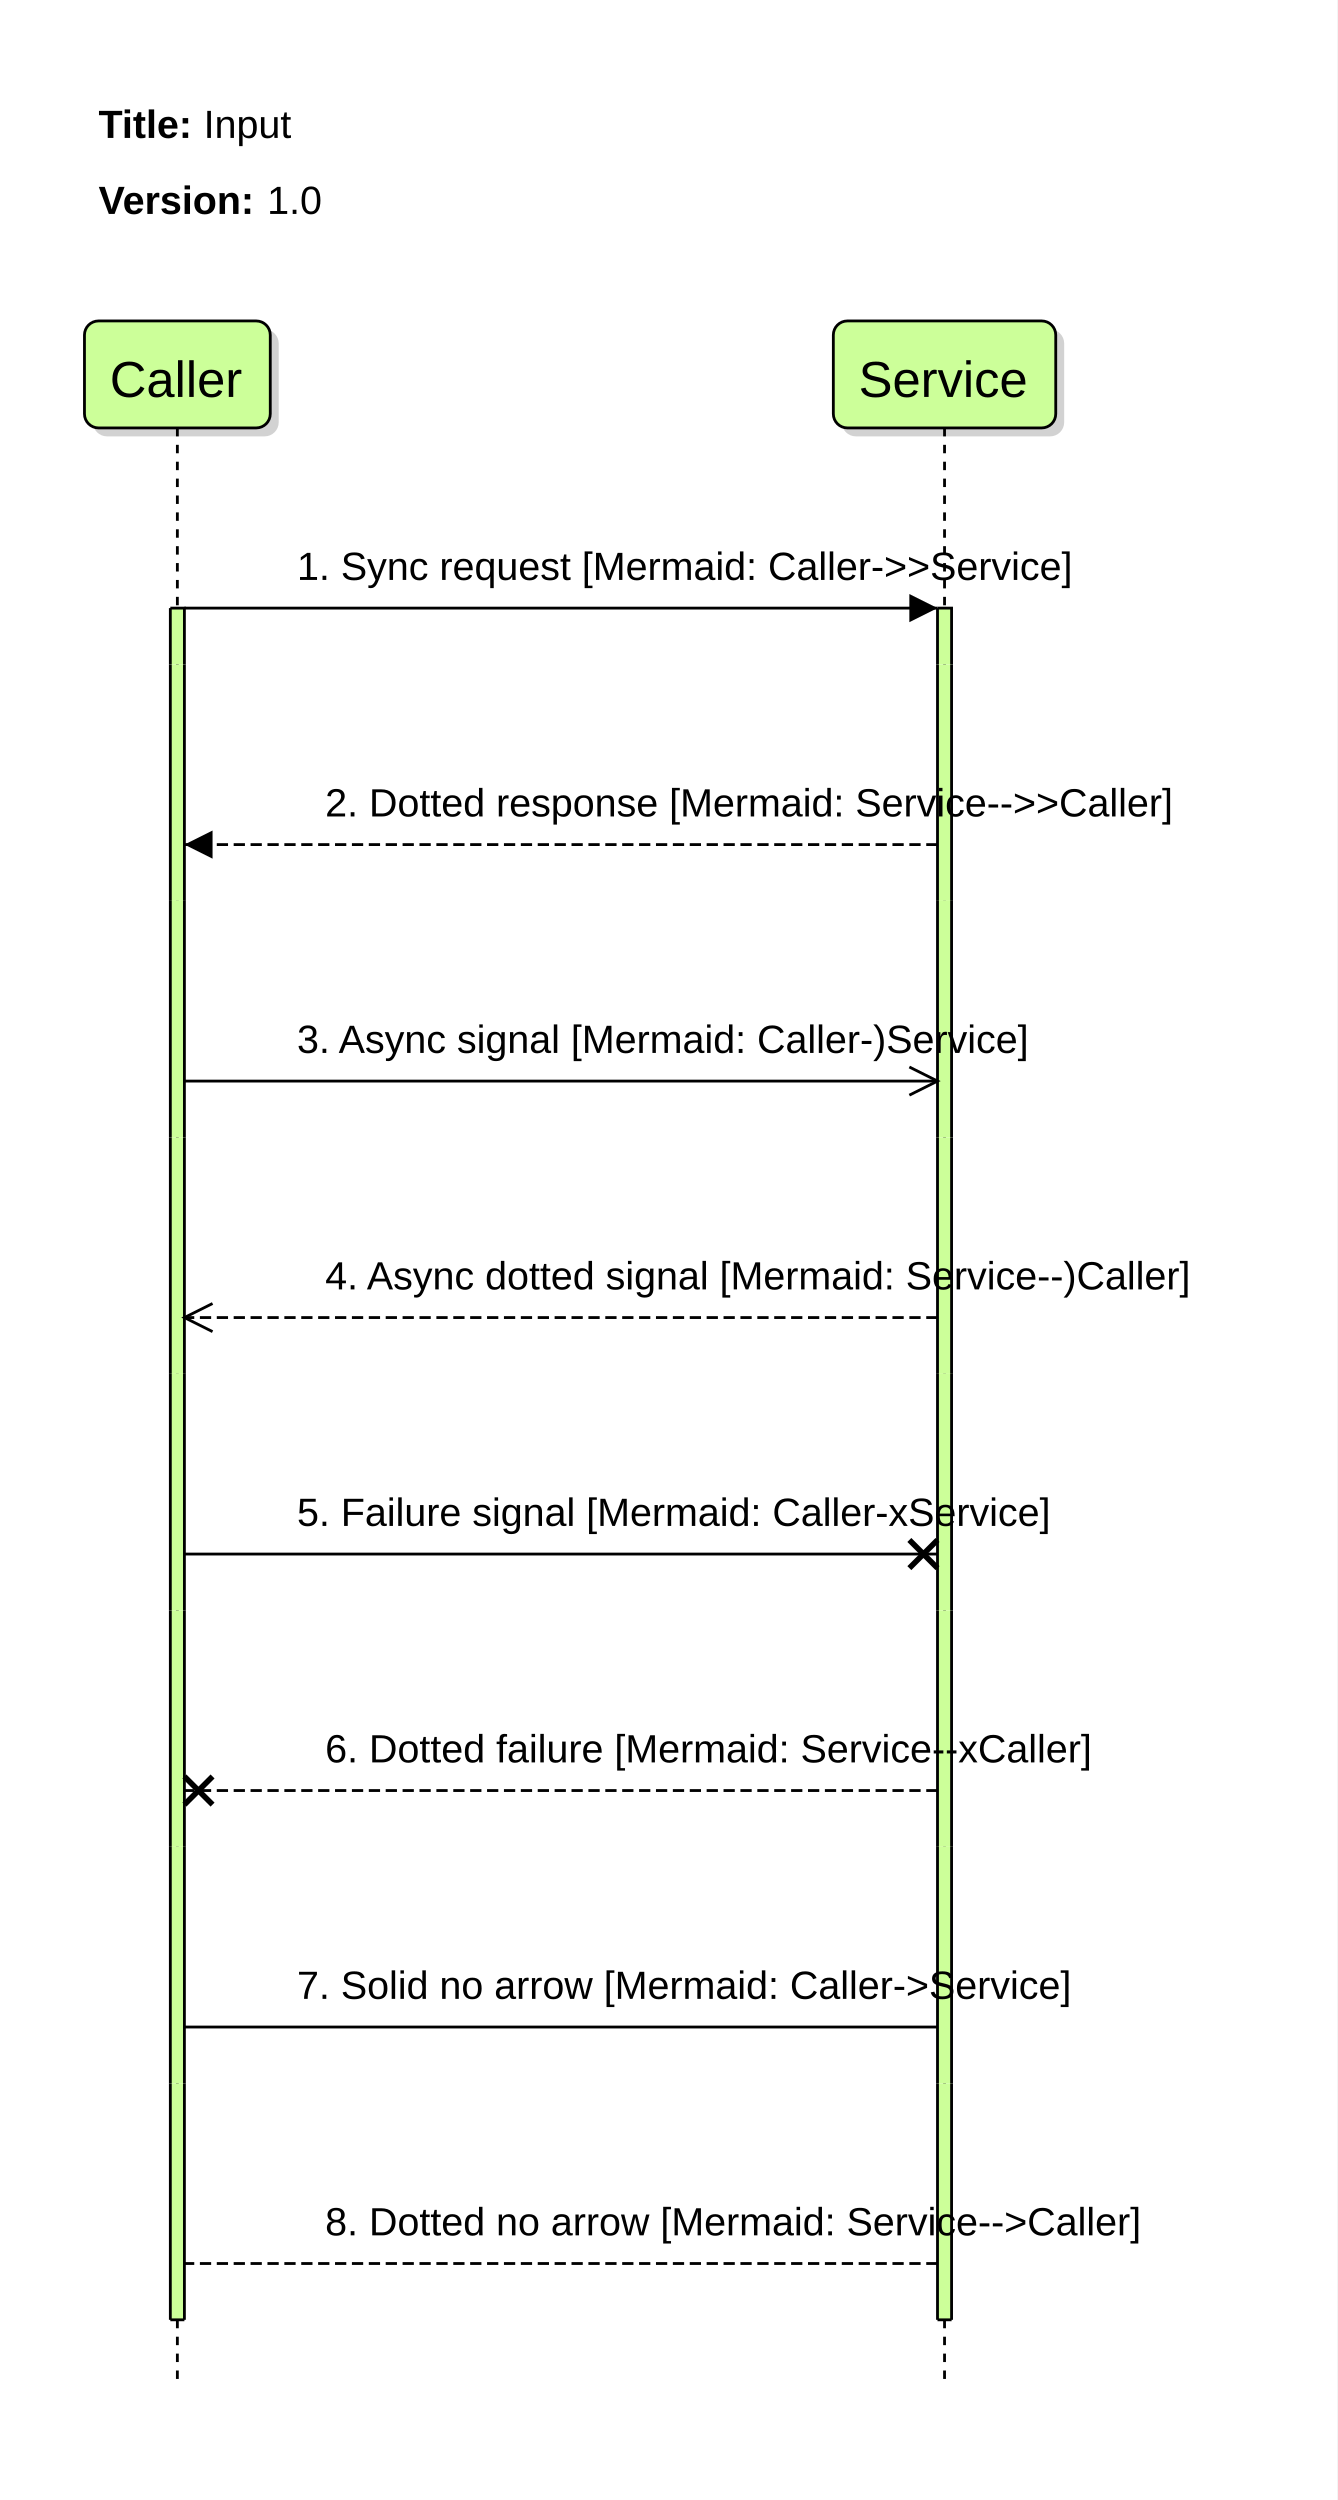
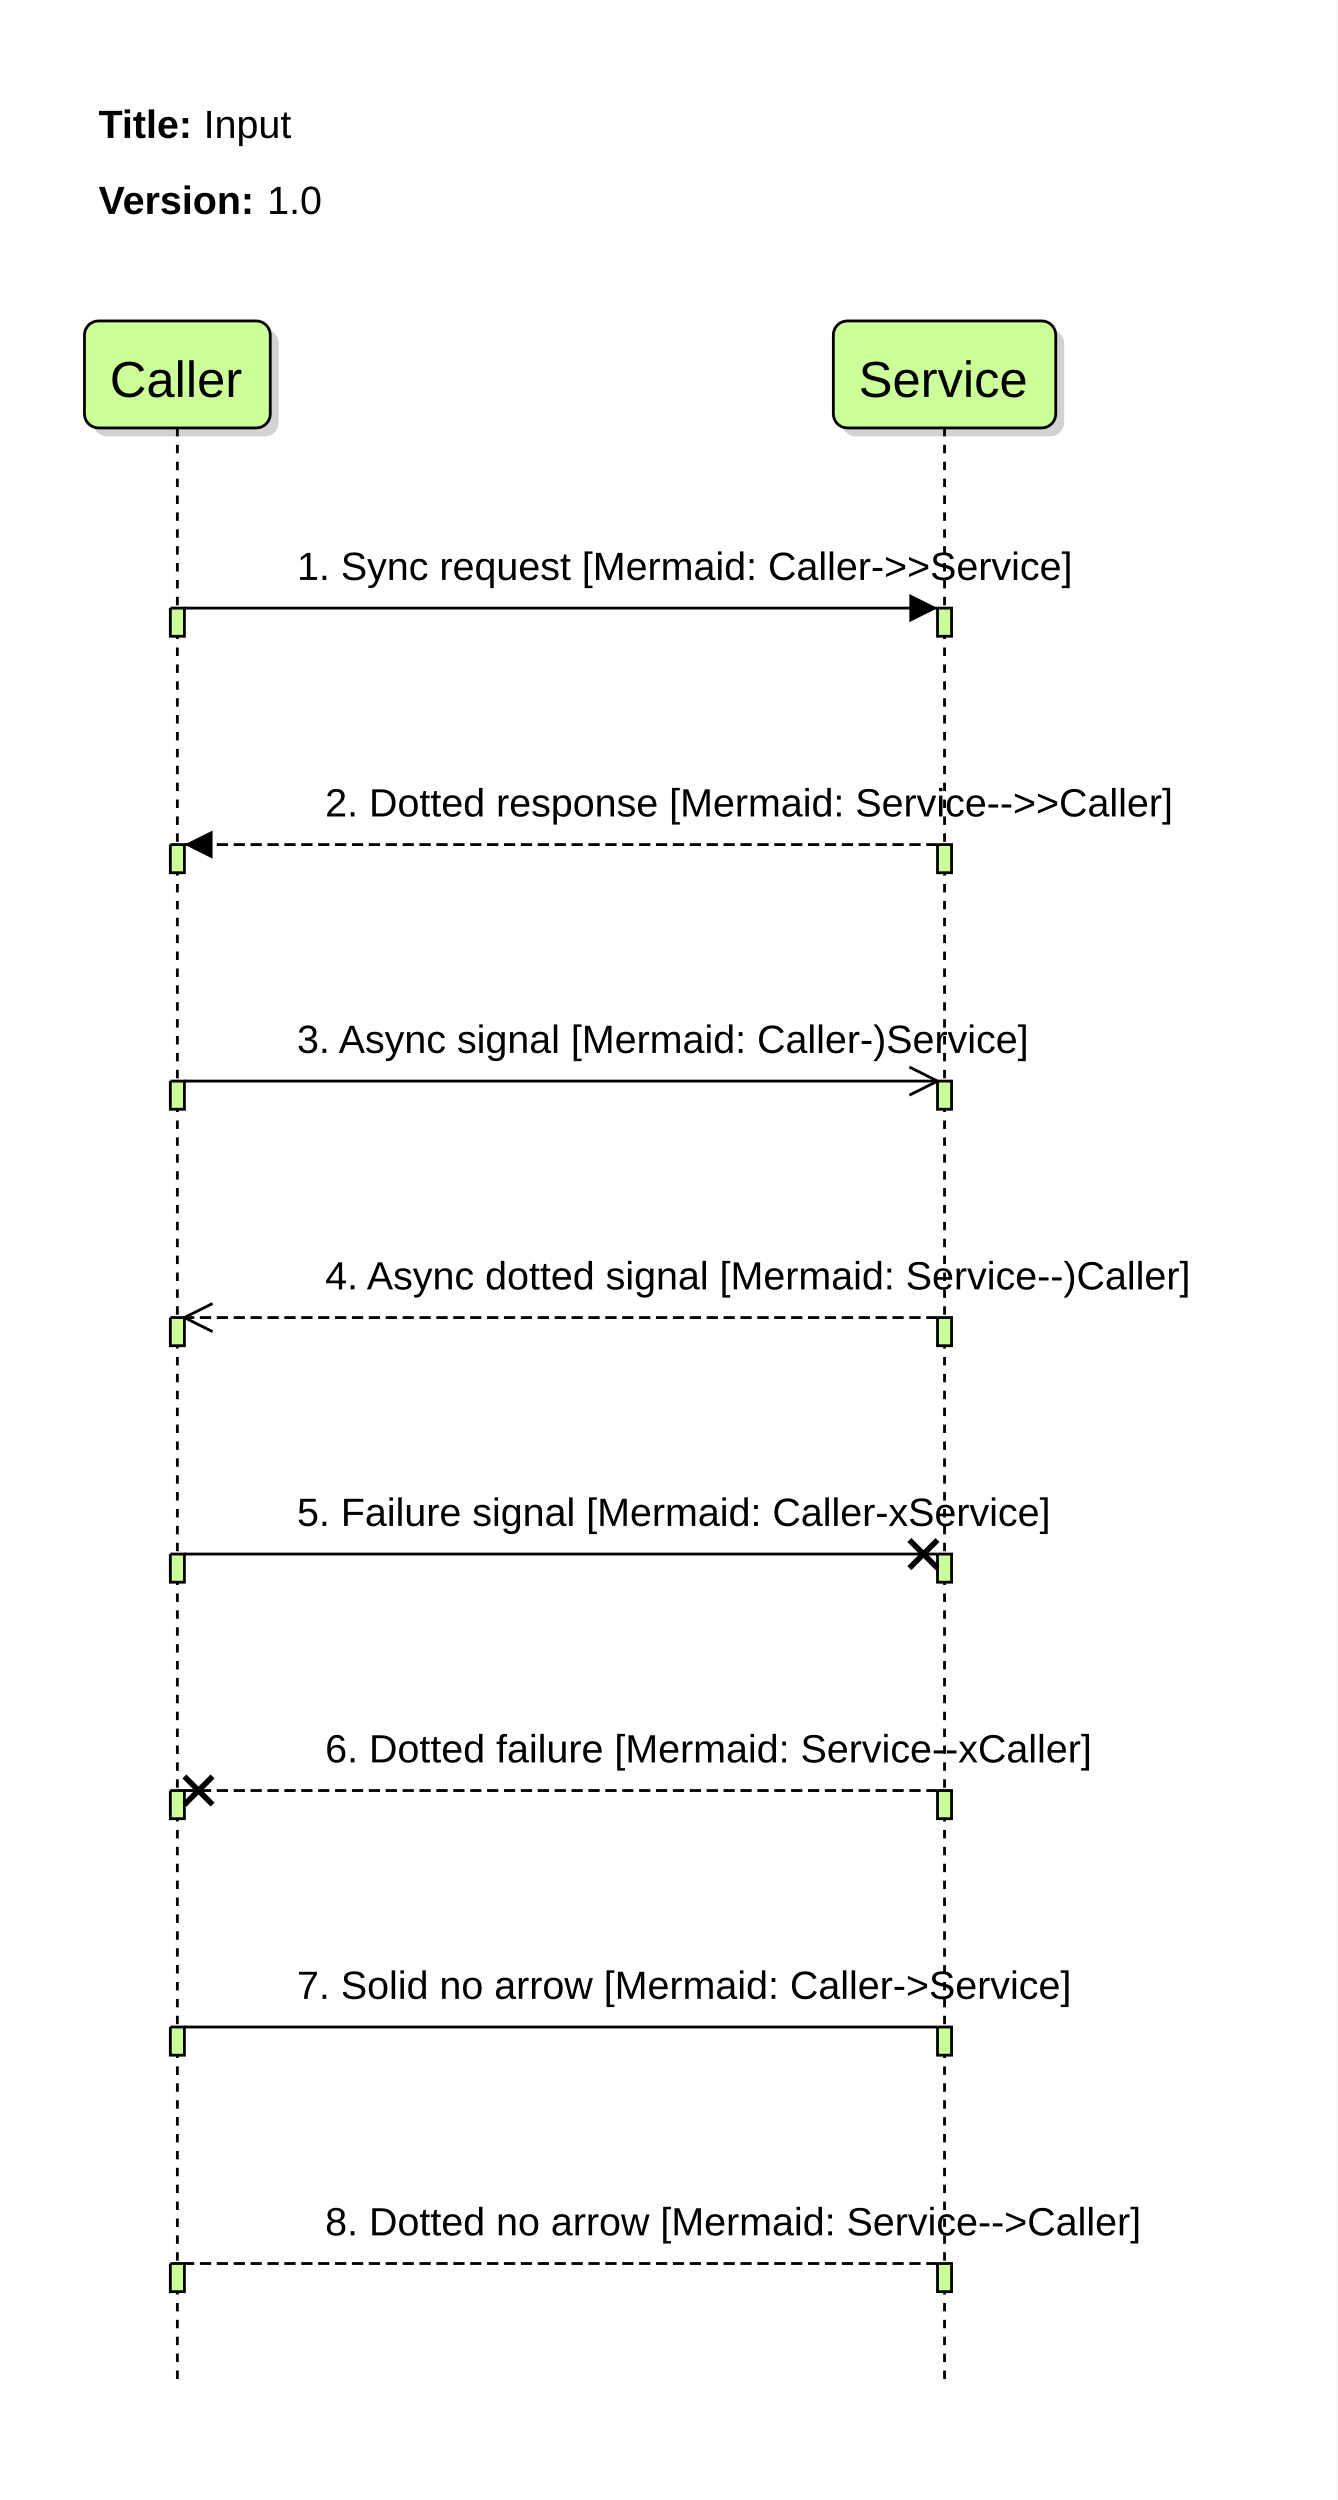
<svg xmlns="http://www.w3.org/2000/svg" width="475" height="888" viewBox="0 0 475 888">
  <rect width="100%" height="100%" fill="white" />
  <path d="M 0 0 L 0 878 L 465 878 L 465 0 L 0 0" fill="rgb(255, 255, 255)" stroke="none" />
  <path d="M 30 30 L 30 57 L 110 57 L 110 30 L 30 30" fill="rgba(0,0,0,0)" stroke="none" />
  <text x="35" y="49" fill="rgb(0,0,0)" font-family="Liberation Sans, Arial, Helvetica, sans-serif" font-size="14" xml:space="preserve" font-weight="bold" dominant-baseline="auto">Title:</text>
  <text x="68.44" y="49" fill="rgb(0,0,0)" font-family="Liberation Sans, Arial, Helvetica, sans-serif" font-size="14" xml:space="preserve" dominant-baseline="auto"> </text>
  <text x="72.33" y="49" fill="rgb(0,0,0)" font-family="Liberation Sans, Arial, Helvetica, sans-serif" font-size="14" xml:space="preserve" dominant-baseline="auto">Input</text>
  <path d="M 30 57 L 30 84 L 120 84 L 120 57 L 30 57" fill="rgba(0,0,0,0)" stroke="none" />
  <text x="35" y="76" fill="rgb(0,0,0)" font-family="Liberation Sans, Arial, Helvetica, sans-serif" font-size="14" xml:space="preserve" font-weight="bold" dominant-baseline="auto">Version:</text>
  <text x="91.01" y="76" fill="rgb(0,0,0)" font-family="Liberation Sans, Arial, Helvetica, sans-serif" font-size="14" xml:space="preserve" dominant-baseline="auto"> </text>
  <text x="94.9" y="76" fill="rgb(0,0,0)" font-family="Liberation Sans, Arial, Helvetica, sans-serif" font-size="14" xml:space="preserve" dominant-baseline="auto">1.0</text>
  <path d="M 33 122 L 33 150 L 33 150 A 5 5 0 0 0 38 155 L 94 155 L 94 155 A 5 5 0 0 0 99 150 L 99 122 L 99 122 A 5 5 0 0 0 94 117 L 38 117 L 38 117 A 5 5 0 0 0 33 122" fill="rgb(210,210,210)" stroke="none" />
  <path d="M 30 119 L 30 147 L 30 147 A 5 5 0 0 0 35 152 L 91 152 L 91 152 A 5 5 0 0 0 96 147 L 96 119 L 96 119 A 5 5 0 0 0 91 114 L 35 114 L 35 114 A 5 5 0 0 0 30 119" fill="rgb(204,255,153)" stroke="none" />
  <path d="M 30 119 L 30 147 L 30 147 A 5 5 0 0 0 35 152 L 91 152 L 91 152 A 5 5 0 0 0 96 147 L 96 119 L 96 119 A 5 5 0 0 0 91 114 L 35 114 L 35 114 A 5 5 0 0 0 30 119" fill="none" stroke="rgb(0, 0, 0)" stroke-width="1" />
  <text x="39" y="141" fill="rgb(0,0,0)" font-family="Liberation Sans, Arial, Helvetica, sans-serif" font-size="18" xml:space="preserve" dominant-baseline="auto">Caller</text>
  <path d="M 299 122 L 299 150 L 299 150 A 5 5 0 0 0 304 155 L 373 155 L 373 155 A 5 5 0 0 0 378 150 L 378 122 L 378 122 A 5 5 0 0 0 373 117 L 304 117 L 304 117 A 5 5 0 0 0 299 122" fill="rgb(210,210,210)" stroke="none" />
  <path d="M 296 119 L 296 147 L 296 147 A 5 5 0 0 0 301 152 L 370 152 L 370 152 A 5 5 0 0 0 375 147 L 375 119 L 375 119 A 5 5 0 0 0 370 114 L 301 114 L 301 114 A 5 5 0 0 0 296 119" fill="rgb(204,255,153)" stroke="none" />
  <path d="M 296 119 L 296 147 L 296 147 A 5 5 0 0 0 301 152 L 370 152 L 370 152 A 5 5 0 0 0 375 147 L 375 119 L 375 119 A 5 5 0 0 0 370 114 L 301 114 L 301 114 A 5 5 0 0 0 296 119" fill="none" stroke="rgb(0, 0, 0)" stroke-width="1" />
  <text x="305" y="141" fill="rgb(0,0,0)" font-family="Liberation Sans, Arial, Helvetica, sans-serif" font-size="18" xml:space="preserve" dominant-baseline="auto">Service</text>
  <path d="M 63 152 M 63 236" fill="none" stroke="rgb(0,0,0)" stroke-width="1" stroke-dasharray="3,3" />
  <path d="M 335.5 152 M 335.5 236" fill="none" stroke="rgb(0,0,0)" stroke-width="1" stroke-dasharray="3,3" />
  <path d="M 63 152 L 63 236" fill="none" stroke="rgb(0,0,0)" stroke-width="1" stroke-dasharray="3,3" />
-   <path d="M 60.5 216 L 60.5 236 L 65.5 236 L 65.5 216 L 60.5 216" fill="rgb(204,255,153)" stroke="none" />
-   <path d="M 60.5 216 L 60.5 236 M 65.5 236 L 65.5 216 L 60.5 216" fill="none" stroke="rgb(0, 0, 0)" stroke-width="1" />
+   <path d="M 60.5 216 L 60.5 226 L 65.5 226 L 65.5 216 L 60.5 216" fill="rgb(204,255,153)" stroke="none" />
+   <path d="M 60.5 216 L 60.5 226 L 65.5 226 L 65.5 216 L 60.5 216" fill="none" stroke="rgb(0, 0, 0)" stroke-width="1" />
  <path d="M 335.5 152 L 335.5 236" fill="none" stroke="rgb(0,0,0)" stroke-width="1" stroke-dasharray="3,3" />
-   <path d="M 333 216 L 333 236 L 338 236 L 338 216 L 333 216" fill="rgb(204,255,153)" stroke="none" />
-   <path d="M 333 216 L 333 236 M 338 236 L 338 216 L 333 216" fill="none" stroke="rgb(0, 0, 0)" stroke-width="1" />
+   <path d="M 333 216 L 333 226 L 338 226 L 338 216 L 333 216" fill="rgb(204,255,153)" stroke="none" />
+   <path d="M 333 216 L 333 226 L 338 226 L 338 216 L 333 216" fill="none" stroke="rgb(0, 0, 0)" stroke-width="1" />
  <text x="105.5" y="206" fill="rgb(0,0,0)" font-family="Liberation Sans, Arial, Helvetica, sans-serif" font-size="14" xml:space="preserve" dominant-baseline="auto">1. Sync request [Mermaid: Caller-&gt;&gt;Service]</text>
  <path d="M 65.5 216 L 333 216" fill="none" stroke="rgb(0, 0, 0)" stroke-width="1" />
  <path d="M 333 216 L 323 211 L 323 221 L 333 216" fill="rgb(0, 0, 0)" stroke="none" />
  <path d="M 63 236 M 63 320" fill="none" stroke="rgb(0,0,0)" stroke-width="1" stroke-dasharray="3,3" />
  <path d="M 335.5 236 M 335.5 320" fill="none" stroke="rgb(0,0,0)" stroke-width="1" stroke-dasharray="3,3" />
  <path d="M 63 236 L 63 320" fill="none" stroke="rgb(0,0,0)" stroke-width="1" stroke-dasharray="3,3" />
-   <path d="M 60.5 236 L 60.5 320 L 65.5 320 L 65.5 236 L 60.5 236" fill="rgb(204,255,153)" stroke="none" />
-   <path d="M 60.5 236 L 60.5 320 M 65.5 320 L 65.5 236 M 60.5 236" fill="none" stroke="rgb(0, 0, 0)" stroke-width="1" />
+   <path d="M 60.5 300 L 60.5 310 L 65.5 310 L 65.5 300 L 60.5 300" fill="rgb(204,255,153)" stroke="none" />
+   <path d="M 60.5 300 L 60.5 310 L 65.5 310 L 65.5 300 L 60.5 300" fill="none" stroke="rgb(0, 0, 0)" stroke-width="1" />
  <path d="M 335.5 236 L 335.5 320" fill="none" stroke="rgb(0,0,0)" stroke-width="1" stroke-dasharray="3,3" />
-   <path d="M 333 236 L 333 320 L 338 320 L 338 236 L 333 236" fill="rgb(204,255,153)" stroke="none" />
-   <path d="M 333 236 L 333 320 M 338 320 L 338 236 M 333 236" fill="none" stroke="rgb(0, 0, 0)" stroke-width="1" />
+   <path d="M 333 300 L 333 310 L 338 310 L 338 300 L 333 300" fill="rgb(204,255,153)" stroke="none" />
+   <path d="M 333 300 L 333 310 L 338 310 L 338 300 L 333 300" fill="none" stroke="rgb(0, 0, 0)" stroke-width="1" />
  <text x="115.5" y="290" fill="rgb(0,0,0)" font-family="Liberation Sans, Arial, Helvetica, sans-serif" font-size="14" xml:space="preserve" dominant-baseline="auto">2. Dotted response [Mermaid: Service--&gt;&gt;Caller]</text>
  <path d="M 333 300 L 65.5 300" fill="none" stroke="rgb(0, 0, 0)" stroke-width="1" stroke-dasharray="4,2" />
  <path d="M 65.5 300 L 75.5 295 L 75.5 305 L 65.5 300" fill="rgb(0, 0, 0)" stroke="none" />
  <path d="M 63 320 M 63 404" fill="none" stroke="rgb(0,0,0)" stroke-width="1" stroke-dasharray="3,3" />
  <path d="M 335.5 320 M 335.5 404" fill="none" stroke="rgb(0,0,0)" stroke-width="1" stroke-dasharray="3,3" />
  <path d="M 63 320 L 63 404" fill="none" stroke="rgb(0,0,0)" stroke-width="1" stroke-dasharray="3,3" />
-   <path d="M 60.5 320 L 60.5 404 L 65.5 404 L 65.5 320 L 60.5 320" fill="rgb(204,255,153)" stroke="none" />
-   <path d="M 60.5 320 L 60.5 404 M 65.5 404 L 65.5 320 M 60.5 320" fill="none" stroke="rgb(0, 0, 0)" stroke-width="1" />
+   <path d="M 60.5 384 L 60.5 394 L 65.5 394 L 65.5 384 L 60.5 384" fill="rgb(204,255,153)" stroke="none" />
+   <path d="M 60.5 384 L 60.5 394 L 65.5 394 L 65.5 384 L 60.5 384" fill="none" stroke="rgb(0, 0, 0)" stroke-width="1" />
  <path d="M 335.5 320 L 335.5 404" fill="none" stroke="rgb(0,0,0)" stroke-width="1" stroke-dasharray="3,3" />
-   <path d="M 333 320 L 333 404 L 338 404 L 338 320 L 333 320" fill="rgb(204,255,153)" stroke="none" />
-   <path d="M 333 320 L 333 404 M 338 404 L 338 320 M 333 320" fill="none" stroke="rgb(0, 0, 0)" stroke-width="1" />
+   <path d="M 333 384 L 333 394 L 338 394 L 338 384 L 333 384" fill="rgb(204,255,153)" stroke="none" />
+   <path d="M 333 384 L 333 394 L 338 394 L 338 384 L 333 384" fill="none" stroke="rgb(0, 0, 0)" stroke-width="1" />
  <text x="105.5" y="374" fill="rgb(0,0,0)" font-family="Liberation Sans, Arial, Helvetica, sans-serif" font-size="14" xml:space="preserve" dominant-baseline="auto">3. Async signal [Mermaid: Caller-)Service]</text>
  <path d="M 65.5 384 L 333 384" fill="none" stroke="rgb(0, 0, 0)" stroke-width="1" />
  <path d="M 333 384 L 323 379 L 333 384 L 323 389" fill="none" stroke="rgb(0, 0, 0)" stroke-width="1" />
  <path d="M 63 404 M 63 488" fill="none" stroke="rgb(0,0,0)" stroke-width="1" stroke-dasharray="3,3" />
  <path d="M 335.5 404 M 335.5 488" fill="none" stroke="rgb(0,0,0)" stroke-width="1" stroke-dasharray="3,3" />
  <path d="M 63 404 L 63 488" fill="none" stroke="rgb(0,0,0)" stroke-width="1" stroke-dasharray="3,3" />
-   <path d="M 60.5 404 L 60.5 488 L 65.5 488 L 65.5 404 L 60.5 404" fill="rgb(204,255,153)" stroke="none" />
-   <path d="M 60.5 404 L 60.5 488 M 65.5 488 L 65.5 404 M 60.5 404" fill="none" stroke="rgb(0, 0, 0)" stroke-width="1" />
+   <path d="M 60.5 468 L 60.5 478 L 65.5 478 L 65.5 468 L 60.5 468" fill="rgb(204,255,153)" stroke="none" />
+   <path d="M 60.5 468 L 60.5 478 L 65.5 478 L 65.5 468 L 60.5 468" fill="none" stroke="rgb(0, 0, 0)" stroke-width="1" />
  <path d="M 335.5 404 L 335.5 488" fill="none" stroke="rgb(0,0,0)" stroke-width="1" stroke-dasharray="3,3" />
-   <path d="M 333 404 L 333 488 L 338 488 L 338 404 L 333 404" fill="rgb(204,255,153)" stroke="none" />
-   <path d="M 333 404 L 333 488 M 338 488 L 338 404 M 333 404" fill="none" stroke="rgb(0, 0, 0)" stroke-width="1" />
+   <path d="M 333 468 L 333 478 L 338 478 L 338 468 L 333 468" fill="rgb(204,255,153)" stroke="none" />
+   <path d="M 333 468 L 333 478 L 338 478 L 338 468 L 333 468" fill="none" stroke="rgb(0, 0, 0)" stroke-width="1" />
  <text x="115.5" y="458" fill="rgb(0,0,0)" font-family="Liberation Sans, Arial, Helvetica, sans-serif" font-size="14" xml:space="preserve" dominant-baseline="auto">4. Async dotted signal [Mermaid: Service--)Caller]</text>
  <path d="M 333 468 L 65.5 468" fill="none" stroke="rgb(0, 0, 0)" stroke-width="1" stroke-dasharray="4,2" />
  <path d="M 65.5 468 L 75.5 463 L 65.5 468 L 75.5 473" fill="none" stroke="rgb(0, 0, 0)" stroke-width="1" />
  <path d="M 63 488 M 63 572" fill="none" stroke="rgb(0,0,0)" stroke-width="1" stroke-dasharray="3,3" />
  <path d="M 335.5 488 M 335.5 572" fill="none" stroke="rgb(0,0,0)" stroke-width="1" stroke-dasharray="3,3" />
  <path d="M 63 488 L 63 572" fill="none" stroke="rgb(0,0,0)" stroke-width="1" stroke-dasharray="3,3" />
-   <path d="M 60.5 488 L 60.5 572 L 65.5 572 L 65.5 488 L 60.5 488" fill="rgb(204,255,153)" stroke="none" />
-   <path d="M 60.5 488 L 60.5 572 M 65.5 572 L 65.5 488 M 60.5 488" fill="none" stroke="rgb(0, 0, 0)" stroke-width="1" />
+   <path d="M 60.5 552 L 60.5 562 L 65.5 562 L 65.5 552 L 60.5 552" fill="rgb(204,255,153)" stroke="none" />
+   <path d="M 60.5 552 L 60.5 562 L 65.5 562 L 65.5 552 L 60.5 552" fill="none" stroke="rgb(0, 0, 0)" stroke-width="1" />
  <path d="M 335.5 488 L 335.5 572" fill="none" stroke="rgb(0,0,0)" stroke-width="1" stroke-dasharray="3,3" />
-   <path d="M 333 488 L 333 572 L 338 572 L 338 488 L 333 488" fill="rgb(204,255,153)" stroke="none" />
-   <path d="M 333 488 L 333 572 M 338 572 L 338 488 M 333 488" fill="none" stroke="rgb(0, 0, 0)" stroke-width="1" />
+   <path d="M 333 552 L 333 562 L 338 562 L 338 552 L 333 552" fill="rgb(204,255,153)" stroke="none" />
+   <path d="M 333 552 L 333 562 L 338 562 L 338 552 L 333 552" fill="none" stroke="rgb(0, 0, 0)" stroke-width="1" />
  <text x="105.5" y="542" fill="rgb(0,0,0)" font-family="Liberation Sans, Arial, Helvetica, sans-serif" font-size="14" xml:space="preserve" dominant-baseline="auto">5. Failure signal [Mermaid: Caller-xService]</text>
  <path d="M 65.5 552 L 333 552" fill="none" stroke="rgb(0, 0, 0)" stroke-width="1" />
  <path d="M 333 552 M 323 547 L 333 557 M 323 557 L 333 547" fill="none" stroke="rgb(0, 0, 0)" stroke-width="2" />
  <path d="M 63 572 M 63 656" fill="none" stroke="rgb(0,0,0)" stroke-width="1" stroke-dasharray="3,3" />
  <path d="M 335.5 572 M 335.5 656" fill="none" stroke="rgb(0,0,0)" stroke-width="1" stroke-dasharray="3,3" />
  <path d="M 63 572 L 63 656" fill="none" stroke="rgb(0,0,0)" stroke-width="1" stroke-dasharray="3,3" />
-   <path d="M 60.5 572 L 60.5 656 L 65.5 656 L 65.5 572 L 60.5 572" fill="rgb(204,255,153)" stroke="none" />
-   <path d="M 60.5 572 L 60.5 656 M 65.5 656 L 65.5 572 M 60.5 572" fill="none" stroke="rgb(0, 0, 0)" stroke-width="1" />
+   <path d="M 60.5 636 L 60.5 646 L 65.5 646 L 65.5 636 L 60.5 636" fill="rgb(204,255,153)" stroke="none" />
+   <path d="M 60.5 636 L 60.5 646 L 65.5 646 L 65.5 636 L 60.5 636" fill="none" stroke="rgb(0, 0, 0)" stroke-width="1" />
  <path d="M 335.5 572 L 335.5 656" fill="none" stroke="rgb(0,0,0)" stroke-width="1" stroke-dasharray="3,3" />
-   <path d="M 333 572 L 333 656 L 338 656 L 338 572 L 333 572" fill="rgb(204,255,153)" stroke="none" />
-   <path d="M 333 572 L 333 656 M 338 656 L 338 572 M 333 572" fill="none" stroke="rgb(0, 0, 0)" stroke-width="1" />
+   <path d="M 333 636 L 333 646 L 338 646 L 338 636 L 333 636" fill="rgb(204,255,153)" stroke="none" />
+   <path d="M 333 636 L 333 646 L 338 646 L 338 636 L 333 636" fill="none" stroke="rgb(0, 0, 0)" stroke-width="1" />
  <text x="115.5" y="626" fill="rgb(0,0,0)" font-family="Liberation Sans, Arial, Helvetica, sans-serif" font-size="14" xml:space="preserve" dominant-baseline="auto">6. Dotted failure [Mermaid: Service--xCaller]</text>
  <path d="M 333 636 L 65.5 636" fill="none" stroke="rgb(0, 0, 0)" stroke-width="1" stroke-dasharray="4,2" />
  <path d="M 65.5 636 M 75.5 631 L 65.5 641 M 75.5 641 L 65.5 631" fill="none" stroke="rgb(0, 0, 0)" stroke-width="2" />
  <path d="M 63 656 M 63 740" fill="none" stroke="rgb(0,0,0)" stroke-width="1" stroke-dasharray="3,3" />
  <path d="M 335.5 656 M 335.5 740" fill="none" stroke="rgb(0,0,0)" stroke-width="1" stroke-dasharray="3,3" />
  <path d="M 63 656 L 63 740" fill="none" stroke="rgb(0,0,0)" stroke-width="1" stroke-dasharray="3,3" />
-   <path d="M 60.5 656 L 60.5 740 L 65.5 740 L 65.5 656 L 60.5 656" fill="rgb(204,255,153)" stroke="none" />
-   <path d="M 60.5 656 L 60.5 740 M 65.5 740 L 65.5 656 M 60.5 656" fill="none" stroke="rgb(0, 0, 0)" stroke-width="1" />
+   <path d="M 60.5 720 L 60.5 730 L 65.5 730 L 65.5 720 L 60.5 720" fill="rgb(204,255,153)" stroke="none" />
+   <path d="M 60.5 720 L 60.5 730 L 65.5 730 L 65.5 720 L 60.5 720" fill="none" stroke="rgb(0, 0, 0)" stroke-width="1" />
  <path d="M 335.5 656 L 335.5 740" fill="none" stroke="rgb(0,0,0)" stroke-width="1" stroke-dasharray="3,3" />
-   <path d="M 333 656 L 333 740 L 338 740 L 338 656 L 333 656" fill="rgb(204,255,153)" stroke="none" />
-   <path d="M 333 656 L 333 740 M 338 740 L 338 656 M 333 656" fill="none" stroke="rgb(0, 0, 0)" stroke-width="1" />
+   <path d="M 333 720 L 333 730 L 338 730 L 338 720 L 333 720" fill="rgb(204,255,153)" stroke="none" />
+   <path d="M 333 720 L 333 730 L 338 730 L 338 720 L 333 720" fill="none" stroke="rgb(0, 0, 0)" stroke-width="1" />
  <text x="105.5" y="710" fill="rgb(0,0,0)" font-family="Liberation Sans, Arial, Helvetica, sans-serif" font-size="14" xml:space="preserve" dominant-baseline="auto">7. Solid no arrow [Mermaid: Caller-&gt;Service]</text>
  <path d="M 65.5 720 L 333 720" fill="none" stroke="rgb(0, 0, 0)" stroke-width="1" />
  <path d="M 63 740 M 63 824" fill="none" stroke="rgb(0,0,0)" stroke-width="1" stroke-dasharray="3,3" />
  <path d="M 335.5 740 M 335.5 824" fill="none" stroke="rgb(0,0,0)" stroke-width="1" stroke-dasharray="3,3" />
  <path d="M 63 740 L 63 824" fill="none" stroke="rgb(0,0,0)" stroke-width="1" stroke-dasharray="3,3" />
-   <path d="M 60.5 740 L 60.5 824 L 65.5 824 L 65.5 740 L 60.5 740" fill="rgb(204,255,153)" stroke="none" />
-   <path d="M 60.5 740 L 60.5 824 M 65.5 824 L 65.5 740 M 60.5 740" fill="none" stroke="rgb(0, 0, 0)" stroke-width="1" />
+   <path d="M 60.5 804 L 60.5 814 L 65.5 814 L 65.5 804 L 60.5 804" fill="rgb(204,255,153)" stroke="none" />
+   <path d="M 60.5 804 L 60.5 814 L 65.5 814 L 65.5 804 L 60.5 804" fill="none" stroke="rgb(0, 0, 0)" stroke-width="1" />
  <path d="M 335.5 740 L 335.5 824" fill="none" stroke="rgb(0,0,0)" stroke-width="1" stroke-dasharray="3,3" />
-   <path d="M 333 740 L 333 824 L 338 824 L 338 740 L 333 740" fill="rgb(204,255,153)" stroke="none" />
-   <path d="M 333 740 L 333 824 M 338 824 L 338 740 M 333 740" fill="none" stroke="rgb(0, 0, 0)" stroke-width="1" />
+   <path d="M 333 804 L 333 814 L 338 814 L 338 804 L 333 804" fill="rgb(204,255,153)" stroke="none" />
+   <path d="M 333 804 L 333 814 L 338 814 L 338 804 L 333 804" fill="none" stroke="rgb(0, 0, 0)" stroke-width="1" />
  <text x="115.5" y="794" fill="rgb(0,0,0)" font-family="Liberation Sans, Arial, Helvetica, sans-serif" font-size="14" xml:space="preserve" dominant-baseline="auto">8. Dotted no arrow [Mermaid: Service--&gt;Caller]</text>
  <path d="M 333 804 L 65.5 804" fill="none" stroke="rgb(0, 0, 0)" stroke-width="1" stroke-dasharray="4,2" />
  <path d="M 63 824 L 63 848" fill="none" stroke="rgb(0,0,0)" stroke-width="1" stroke-dasharray="3,3" />
-   <path d="M 60.5 824 L 60.5 824 L 65.5 824 L 65.5 824 L 60.5 824" fill="rgb(204,255,153)" stroke="none" />
-   <path d="M 60.5 824 L 60.5 824 L 65.5 824 L 65.5 824 M 60.5 824" fill="none" stroke="rgb(0, 0, 0)" stroke-width="1" />
  <path d="M 335.5 824 L 335.5 848" fill="none" stroke="rgb(0,0,0)" stroke-width="1" stroke-dasharray="3,3" />
-   <path d="M 333 824 L 333 824 L 338 824 L 338 824 L 333 824" fill="rgb(204,255,153)" stroke="none" />
-   <path d="M 333 824 L 333 824 L 338 824 L 338 824 M 333 824" fill="none" stroke="rgb(0, 0, 0)" stroke-width="1" />
</svg>
